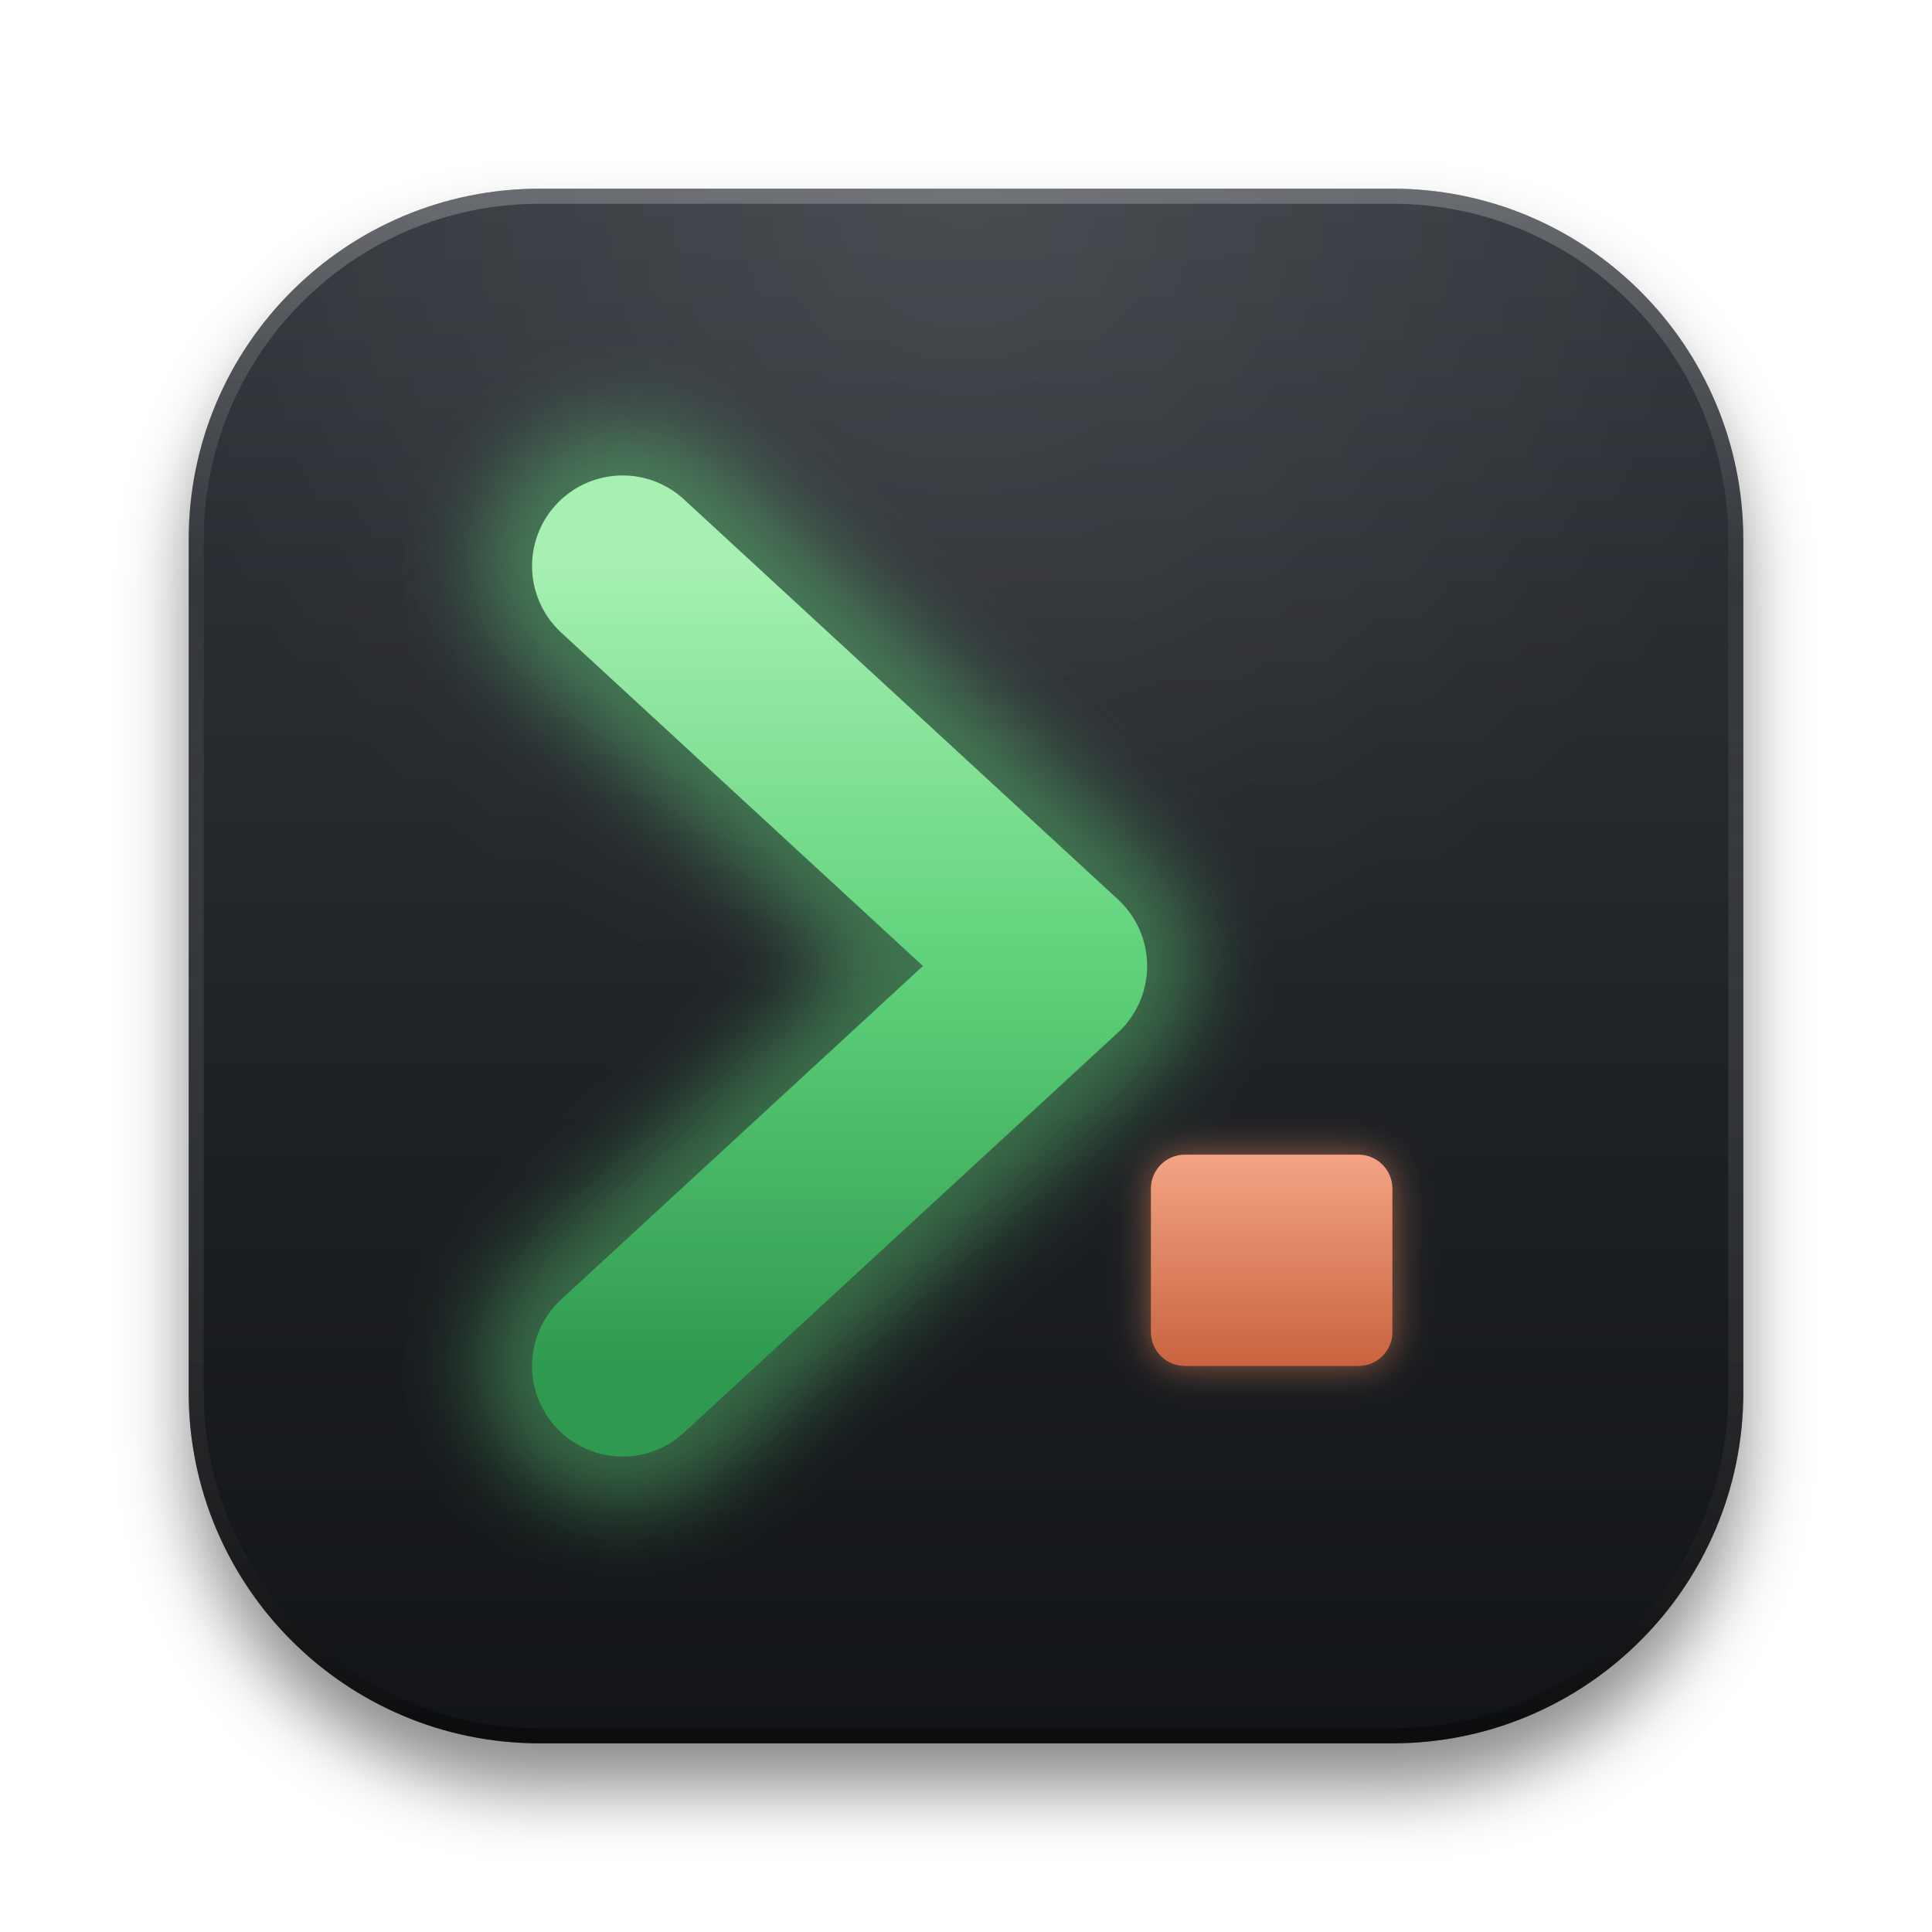
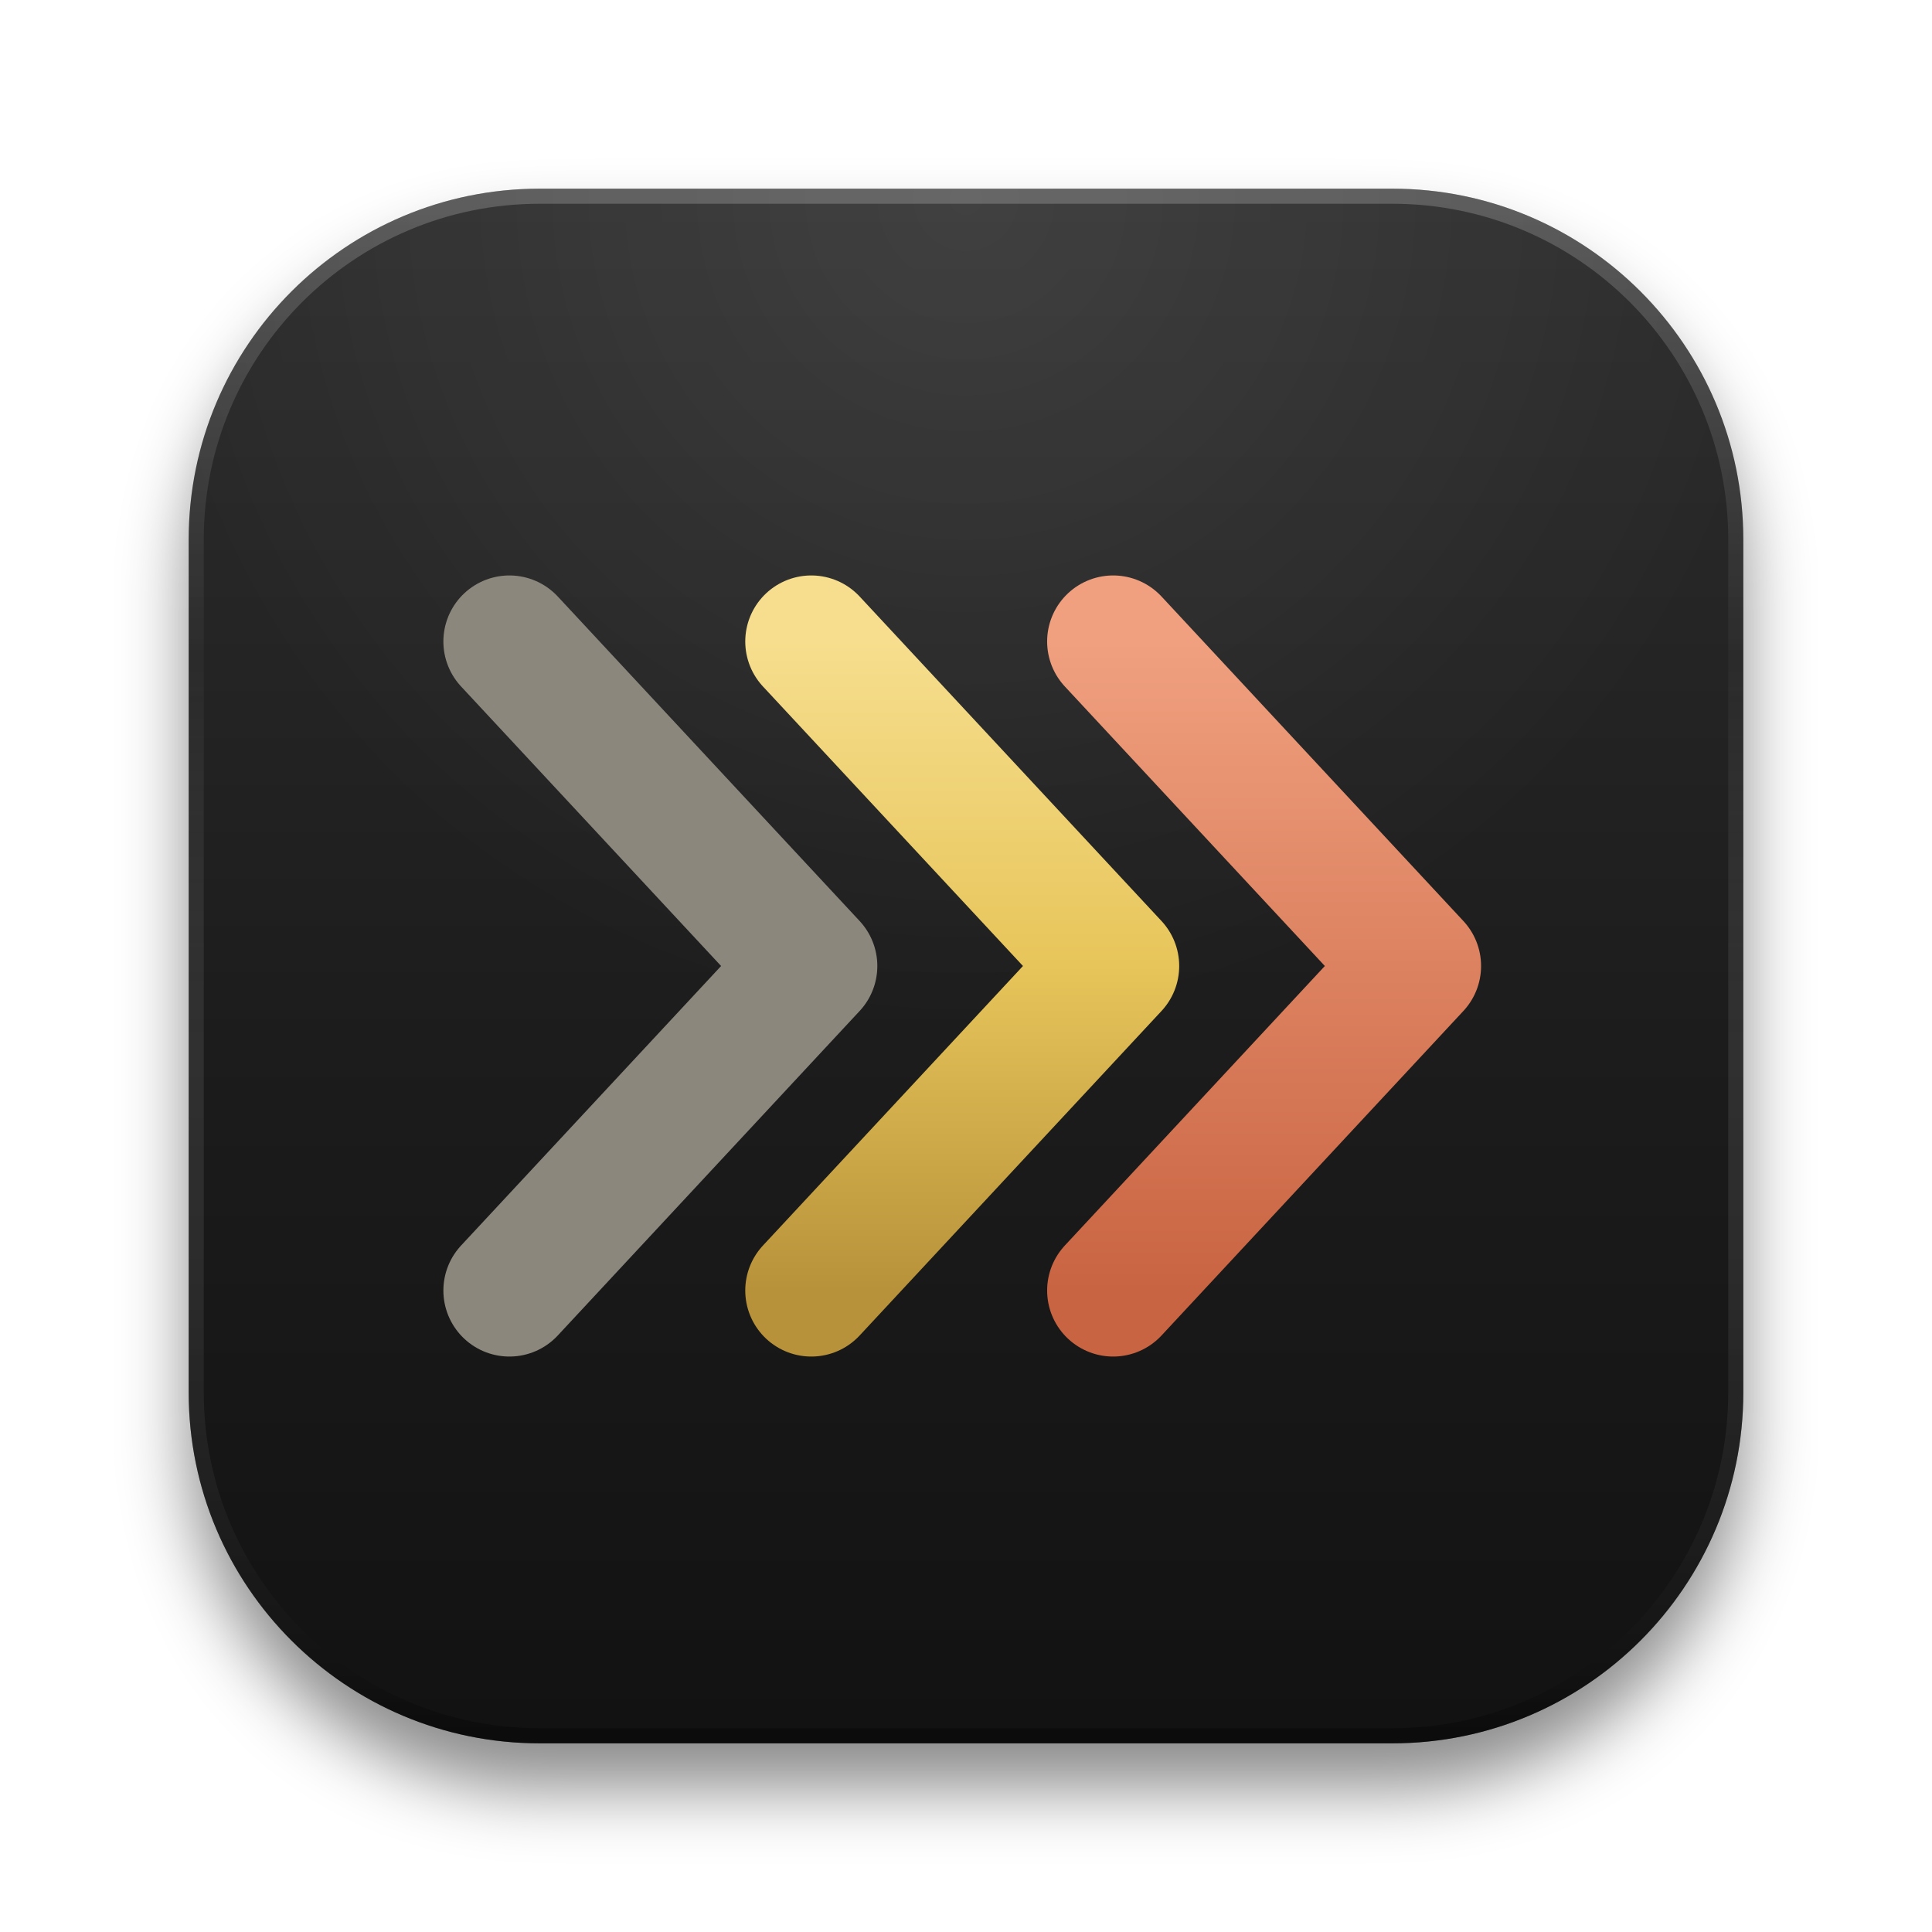
<svg xmlns="http://www.w3.org/2000/svg" width="1024" height="1024" viewBox="0 0 1024 1024">
  <defs>
    <linearGradient id="tile" x1="0" y1="0" x2="0" y2="1">
-       <stop offset="0" stop-color="#34383E" />
-       <stop offset="0.55" stop-color="#1F2226" />
-       <stop offset="1" stop-color="#121417" />
+       <stop offset="0" stop-color="#2E2E2E" />
+       <stop offset="0.55" stop-color="#1C1C1C" />
+       <stop offset="1" stop-color="#121212" />
    </linearGradient>
    <linearGradient id="rim" x1="0" y1="0" x2="0" y2="1">
-       <stop offset="0" stop-color="#FFFFFF" stop-opacity="0.22" />
-       <stop offset="0.25" stop-color="#FFFFFF" stop-opacity="0.04" />
+       <stop offset="0" stop-color="#FFFFFF" stop-opacity="0.20" />
+       <stop offset="0.3" stop-color="#FFFFFF" stop-opacity="0.03" />
      <stop offset="1" stop-color="#000000" stop-opacity="0.35" />
    </linearGradient>
    <radialGradient id="sheen" cx="0.5" cy="0" r="0.9">
-       <stop offset="0" stop-color="#FFFFFF" stop-opacity="0.10" />
+       <stop offset="0" stop-color="#FFFFFF" stop-opacity="0.09" />
      <stop offset="0.6" stop-color="#FFFFFF" stop-opacity="0" />
    </radialGradient>
-     <linearGradient id="green" x1="0" y1="0" x2="0" y2="1">
-       <stop offset="0" stop-color="#A6F0B1" />
-       <stop offset="0.5" stop-color="#5FD27A" />
-       <stop offset="1" stop-color="#2F9A4F" />
+     <linearGradient id="gold" x1="0" y1="0" x2="0" y2="1">
+       <stop offset="0" stop-color="#F6DE8E" />
+       <stop offset="0.5" stop-color="#E7C55A" />
+       <stop offset="1" stop-color="#B8923A" />
    </linearGradient>
    <linearGradient id="orange" x1="0" y1="0" x2="0" y2="1">
-       <stop offset="0" stop-color="#F3A484" />
-       <stop offset="1" stop-color="#C9633F" />
+       <stop offset="0" stop-color="#F0A07F" />
+       <stop offset="1" stop-color="#C96442" />
    </linearGradient>
-     <filter id="glow" x="-50%" y="-50%" width="200%" height="200%">
-       <feGaussianBlur stdDeviation="22" />
-     </filter>
-     <filter id="softglow" x="-50%" y="-50%" width="200%" height="200%">
-       <feGaussianBlur stdDeviation="10" />
-     </filter>
    <filter id="shadow" x="-20%" y="-20%" width="140%" height="140%">
      <feGaussianBlur stdDeviation="18" />
    </filter>
    <clipPath id="clip">
      <rect x="100" y="100" width="824" height="824" rx="186" />
    </clipPath>
  </defs>
  <rect x="100" y="124" width="824" height="824" rx="186" fill="#000" opacity="0.45" filter="url(#shadow)" />
  <rect x="100" y="100" width="824" height="824" rx="186" fill="url(#tile)" />
  <rect x="100" y="100" width="824" height="824" rx="186" fill="url(#sheen)" />
  <rect x="104" y="104" width="816" height="816" rx="182" fill="none" stroke="url(#rim)" stroke-width="8" />
-   <g clip-path="url(#clip)">
-     <path d="M 330 300 L 560 512 L 330 724" fill="none" stroke="#5FD27A" stroke-width="150" stroke-linecap="round" stroke-linejoin="round" opacity="0.45" filter="url(#glow)" />
-     <path d="M 330 300 L 560 512 L 330 724" fill="none" stroke="url(#green)" stroke-width="96" stroke-linecap="round" stroke-linejoin="round" />
-     <rect x="610" y="612" width="128" height="112" rx="18" fill="#E58A62" opacity="0.6" filter="url(#softglow)" />
-     <rect x="610" y="612" width="128" height="112" rx="18" fill="url(#orange)" />
+   <g clip-path="url(#clip)" fill="none" stroke-linecap="round" stroke-linejoin="round" stroke-width="70">
+     <path d="M 270 340 L 430 512 L 270 684" stroke="#8C877C" />
+     <path d="M 430 340 L 590 512 L 430 684" stroke="url(#gold)" />
+     <path d="M 590 340 L 750 512 L 590 684" stroke="url(#orange)" />
  </g>
</svg>
